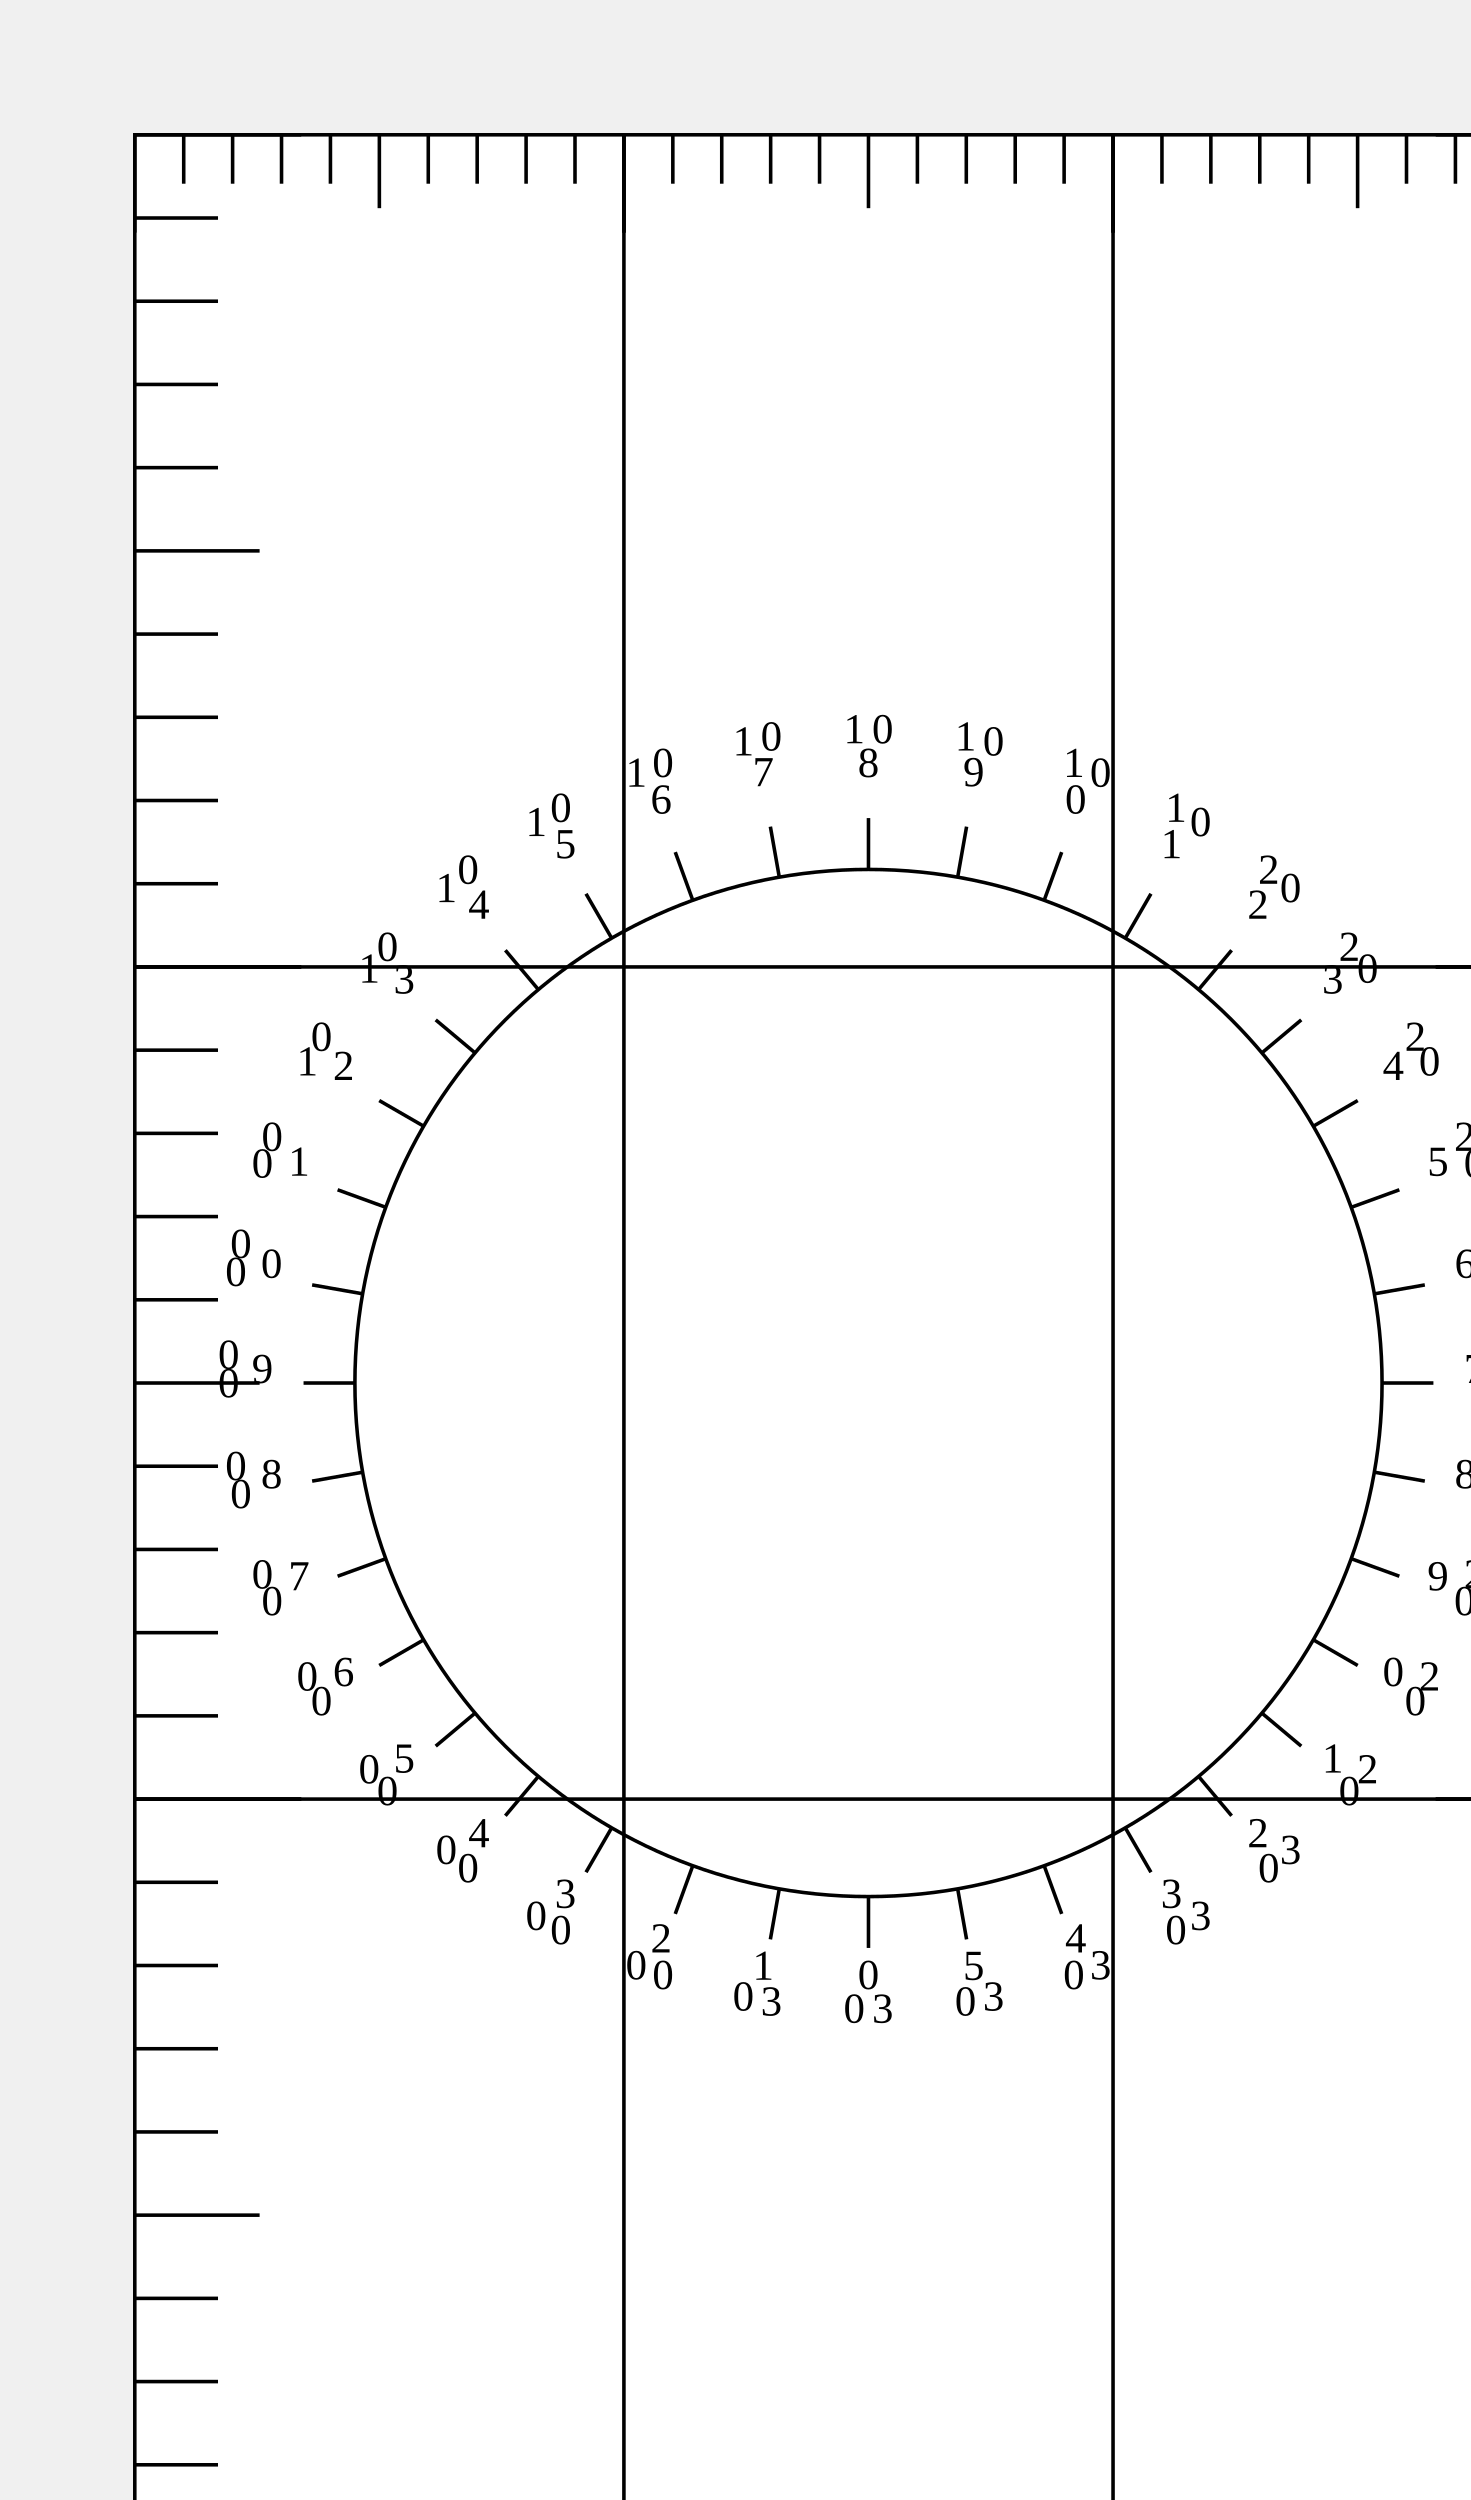
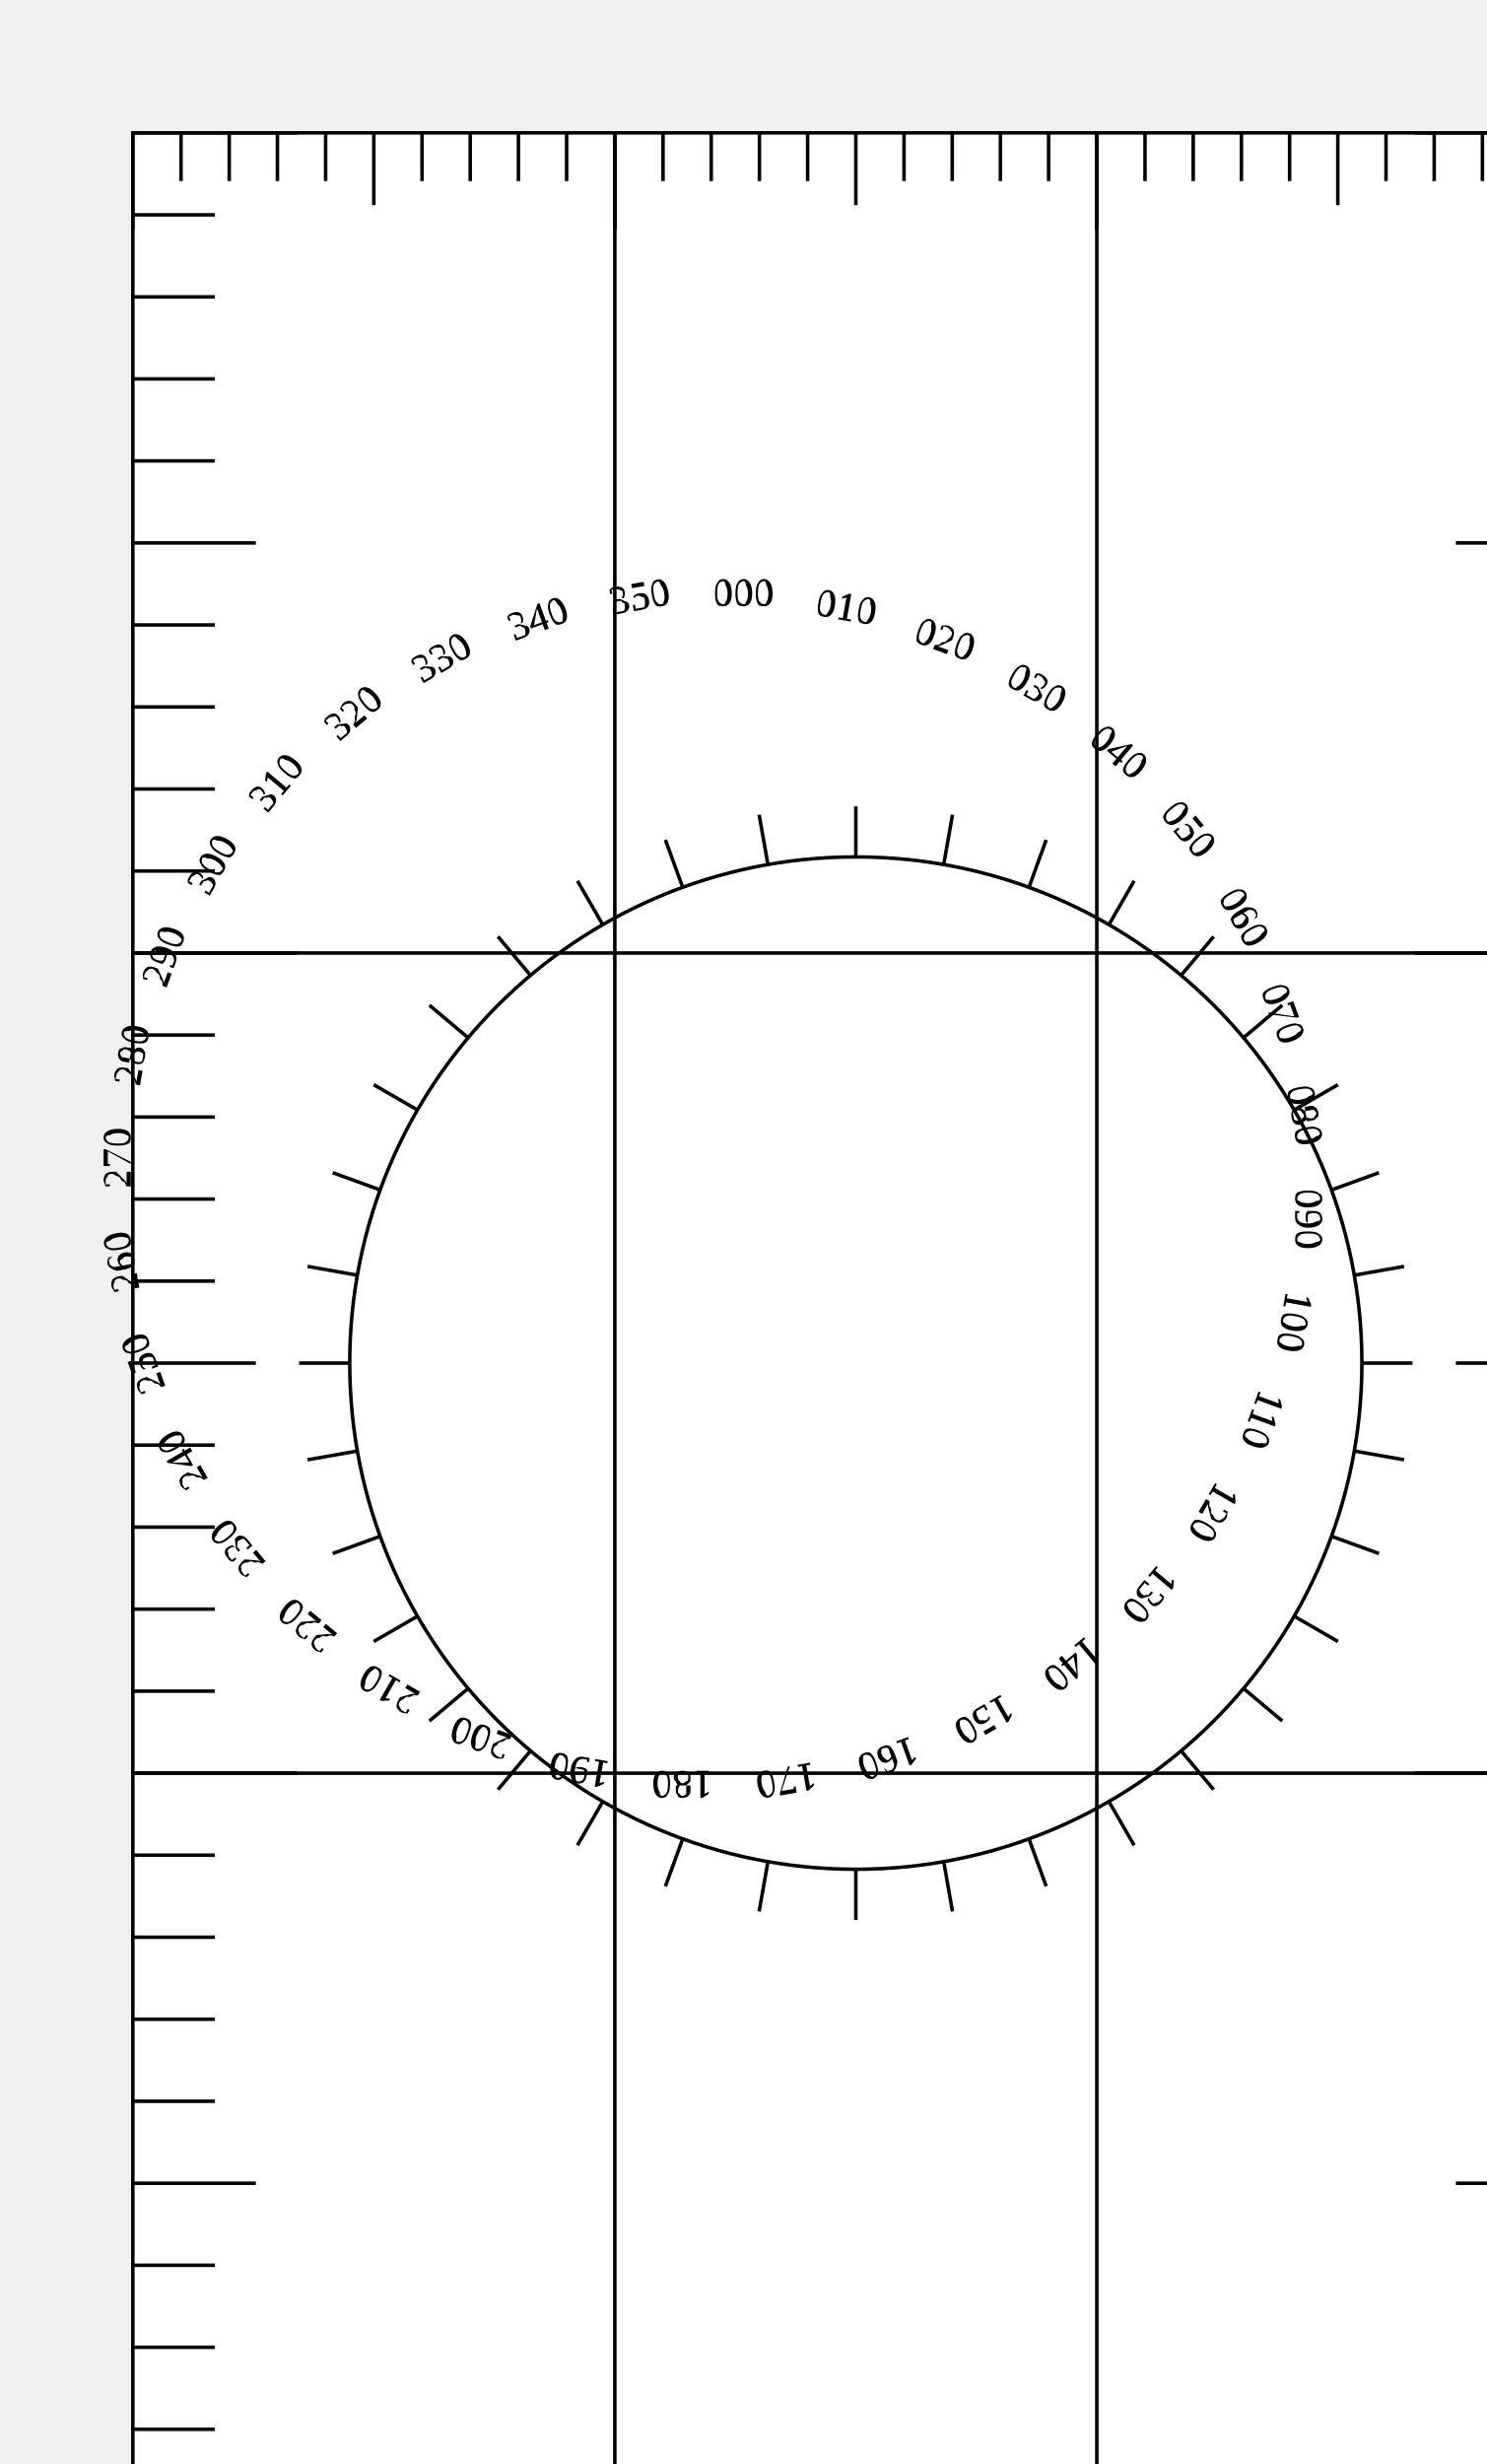
<svg xmlns="http://www.w3.org/2000/svg" baseProfile="full" height="100%" version="1.1" width="100%">
  <defs />
  <rect fill="white" height="185.2mm" stroke="black" width="108.858mm" x="10.0mm" y="10.0mm" />
  <line stroke="black" x1="10.0mm" x2="10.0mm" y1="10.0mm" y2="17.257mm" />
  <line stroke="black" x1="13.629mm" x2="13.629mm" y1="10.0mm" y2="13.629mm" />
  <line stroke="black" x1="17.257mm" x2="17.257mm" y1="10.0mm" y2="13.629mm" />
  <line stroke="black" x1="20.886mm" x2="20.886mm" y1="10.0mm" y2="13.629mm" />
  <line stroke="black" x1="24.514mm" x2="24.514mm" y1="10.0mm" y2="13.629mm" />
  <line stroke="black" x1="28.143mm" x2="28.143mm" y1="10.0mm" y2="15.443mm" />
  <line stroke="black" x1="31.772mm" x2="31.772mm" y1="10.0mm" y2="13.629mm" />
  <line stroke="black" x1="35.4mm" x2="35.4mm" y1="10.0mm" y2="13.629mm" />
  <line stroke="black" x1="39.029mm" x2="39.029mm" y1="10.0mm" y2="13.629mm" />
  <line stroke="black" x1="42.657mm" x2="42.657mm" y1="10.0mm" y2="13.629mm" />
  <line stroke="black" x1="46.286mm" x2="46.286mm" y1="10.0mm" y2="17.257mm" />
  <line stroke="black" x1="46.286mm" x2="46.286mm" y1="195.2mm" y2="187.943mm" />
  <line stroke="black" x1="42.657mm" x2="42.657mm" y1="195.2mm" y2="191.571mm" />
  <line stroke="black" x1="39.029mm" x2="39.029mm" y1="195.2mm" y2="191.571mm" />
  <line stroke="black" x1="35.4mm" x2="35.4mm" y1="195.2mm" y2="191.571mm" />
  <line stroke="black" x1="31.772mm" x2="31.772mm" y1="195.2mm" y2="191.571mm" />
  <line stroke="black" x1="28.143mm" x2="28.143mm" y1="195.2mm" y2="189.757mm" />
  <line stroke="black" x1="24.514mm" x2="24.514mm" y1="195.2mm" y2="191.571mm" />
  <line stroke="black" x1="20.886mm" x2="20.886mm" y1="195.2mm" y2="191.571mm" />
  <line stroke="black" x1="17.257mm" x2="17.257mm" y1="195.2mm" y2="191.571mm" />
  <line stroke="black" x1="13.629mm" x2="13.629mm" y1="195.2mm" y2="191.571mm" />
-   <line stroke="black" x1="10.0mm" x2="10mm" y1="195.2mm" y2="187.943mm" />
+   <line stroke="black" x1="10.0mm" x2="10.0mm" y1="195.2mm" y2="187.943mm" />
  <line stroke="black" x1="46.286mm" x2="46.286mm" y1="10.0mm" y2="17.257mm" />
  <line stroke="black" x1="49.915mm" x2="49.915mm" y1="10.0mm" y2="13.629mm" />
  <line stroke="black" x1="53.543mm" x2="53.543mm" y1="10.0mm" y2="13.629mm" />
  <line stroke="black" x1="57.172mm" x2="57.172mm" y1="10.0mm" y2="13.629mm" />
  <line stroke="black" x1="60.8mm" x2="60.8mm" y1="10.0mm" y2="13.629mm" />
  <line stroke="black" x1="64.429mm" x2="64.429mm" y1="10.0mm" y2="15.443mm" />
  <line stroke="black" x1="68.058mm" x2="68.058mm" y1="10.0mm" y2="13.629mm" />
  <line stroke="black" x1="71.686mm" x2="71.686mm" y1="10.0mm" y2="13.629mm" />
  <line stroke="black" x1="75.315mm" x2="75.315mm" y1="10.0mm" y2="13.629mm" />
  <line stroke="black" x1="78.943mm" x2="78.943mm" y1="10.0mm" y2="13.629mm" />
  <line stroke="black" x1="82.572mm" x2="82.572mm" y1="10.0mm" y2="17.257mm" />
  <line stroke="black" x1="82.572mm" x2="82.572mm" y1="195.2mm" y2="187.943mm" />
  <line stroke="black" x1="78.943mm" x2="78.943mm" y1="195.2mm" y2="191.571mm" />
  <line stroke="black" x1="75.315mm" x2="75.315mm" y1="195.2mm" y2="191.571mm" />
  <line stroke="black" x1="71.686mm" x2="71.686mm" y1="195.2mm" y2="191.571mm" />
  <line stroke="black" x1="68.058mm" x2="68.058mm" y1="195.2mm" y2="191.571mm" />
  <line stroke="black" x1="64.429mm" x2="64.429mm" y1="195.2mm" y2="189.757mm" />
  <line stroke="black" x1="60.8mm" x2="60.8mm" y1="195.2mm" y2="191.571mm" />
  <line stroke="black" x1="57.172mm" x2="57.172mm" y1="195.2mm" y2="191.571mm" />
  <line stroke="black" x1="53.543mm" x2="53.543mm" y1="195.2mm" y2="191.571mm" />
  <line stroke="black" x1="49.915mm" x2="49.915mm" y1="195.2mm" y2="191.571mm" />
  <line stroke="black" x1="46.286mm" x2="46.286mm" y1="195.2mm" y2="187.943mm" />
  <line stroke="black" x1="82.572mm" x2="82.572mm" y1="10.0mm" y2="17.257mm" />
  <line stroke="black" x1="86.2mm" x2="86.2mm" y1="10.0mm" y2="13.629mm" />
  <line stroke="black" x1="89.829mm" x2="89.829mm" y1="10.0mm" y2="13.629mm" />
  <line stroke="black" x1="93.458mm" x2="93.458mm" y1="10.0mm" y2="13.629mm" />
  <line stroke="black" x1="97.086mm" x2="97.086mm" y1="10.0mm" y2="13.629mm" />
  <line stroke="black" x1="100.715mm" x2="100.715mm" y1="10.0mm" y2="15.443mm" />
  <line stroke="black" x1="104.343mm" x2="104.343mm" y1="10.0mm" y2="13.629mm" />
  <line stroke="black" x1="107.972mm" x2="107.972mm" y1="10.0mm" y2="13.629mm" />
  <line stroke="black" x1="111.601mm" x2="111.601mm" y1="10.0mm" y2="13.629mm" />
  <line stroke="black" x1="115.229mm" x2="115.229mm" y1="10.0mm" y2="13.629mm" />
  <line stroke="black" x1="118.858mm" x2="118.858mm" y1="10.0mm" y2="17.257mm" />
  <line stroke="black" x1="118.858mm" x2="118.858mm" y1="195.2mm" y2="187.943mm" />
  <line stroke="black" x1="115.229mm" x2="115.229mm" y1="195.2mm" y2="191.571mm" />
  <line stroke="black" x1="111.601mm" x2="111.601mm" y1="195.2mm" y2="191.571mm" />
  <line stroke="black" x1="107.972mm" x2="107.972mm" y1="195.2mm" y2="191.571mm" />
  <line stroke="black" x1="104.343mm" x2="104.343mm" y1="195.2mm" y2="191.571mm" />
  <line stroke="black" x1="100.715mm" x2="100.715mm" y1="195.2mm" y2="189.757mm" />
  <line stroke="black" x1="97.086mm" x2="97.086mm" y1="195.2mm" y2="191.571mm" />
  <line stroke="black" x1="93.458mm" x2="93.458mm" y1="195.2mm" y2="191.571mm" />
  <line stroke="black" x1="89.829mm" x2="89.829mm" y1="195.2mm" y2="191.571mm" />
  <line stroke="black" x1="86.2mm" x2="86.2mm" y1="195.2mm" y2="191.571mm" />
  <line stroke="black" x1="82.572mm" x2="82.572mm" y1="195.2mm" y2="187.943mm" />
  <line stroke="black" x1="118.858mm" x2="106.511mm" y1="10.0mm" y2="10.0mm" />
  <line stroke="black" x1="118.858mm" x2="112.684mm" y1="16.173mm" y2="16.173mm" />
  <line stroke="black" x1="118.858mm" x2="112.684mm" y1="22.347mm" y2="22.347mm" />
  <line stroke="black" x1="118.858mm" x2="112.684mm" y1="28.52mm" y2="28.52mm" />
  <line stroke="black" x1="118.858mm" x2="112.684mm" y1="34.693mm" y2="34.693mm" />
  <line stroke="black" x1="118.858mm" x2="109.598mm" y1="40.867mm" y2="40.867mm" />
  <line stroke="black" x1="118.858mm" x2="112.684mm" y1="47.04mm" y2="47.04mm" />
  <line stroke="black" x1="118.858mm" x2="112.684mm" y1="53.213mm" y2="53.213mm" />
  <line stroke="black" x1="118.858mm" x2="112.684mm" y1="59.387mm" y2="59.387mm" />
  <line stroke="black" x1="118.858mm" x2="112.684mm" y1="65.56mm" y2="65.56mm" />
  <line stroke="black" x1="118.858mm" x2="106.511mm" y1="71.733mm" y2="71.733mm" />
  <line stroke="black" x1="10.0mm" x2="22.347mm" y1="71.733mm" y2="71.733mm" />
  <line stroke="black" x1="10mm" x2="16.173mm" y1="65.56mm" y2="65.56mm" />
  <line stroke="black" x1="10mm" x2="16.173mm" y1="59.387mm" y2="59.387mm" />
  <line stroke="black" x1="10mm" x2="16.173mm" y1="53.213mm" y2="53.213mm" />
  <line stroke="black" x1="10mm" x2="16.173mm" y1="47.04mm" y2="47.04mm" />
  <line stroke="black" x1="10mm" x2="19.26mm" y1="40.867mm" y2="40.867mm" />
  <line stroke="black" x1="10mm" x2="16.173mm" y1="34.693mm" y2="34.693mm" />
  <line stroke="black" x1="10mm" x2="16.173mm" y1="28.52mm" y2="28.52mm" />
  <line stroke="black" x1="10mm" x2="16.173mm" y1="22.347mm" y2="22.347mm" />
  <line stroke="black" x1="10mm" x2="16.173mm" y1="16.173mm" y2="16.173mm" />
-   <line stroke="black" x1="10mm" x2="22.347mm" y1="10.0mm" y2="10mm" />
+   <line stroke="black" x1="10mm" x2="22.347mm" y1="10.0mm" y2="10.0mm" />
  <line stroke="black" x1="118.858mm" x2="106.511mm" y1="71.733mm" y2="71.733mm" />
  <line stroke="black" x1="118.858mm" x2="112.684mm" y1="77.907mm" y2="77.907mm" />
  <line stroke="black" x1="118.858mm" x2="112.684mm" y1="84.08mm" y2="84.08mm" />
  <line stroke="black" x1="118.858mm" x2="112.684mm" y1="90.253mm" y2="90.253mm" />
  <line stroke="black" x1="118.858mm" x2="112.684mm" y1="96.427mm" y2="96.427mm" />
  <line stroke="black" x1="118.858mm" x2="109.598mm" y1="102.6mm" y2="102.6mm" />
  <line stroke="black" x1="118.858mm" x2="112.684mm" y1="108.773mm" y2="108.773mm" />
  <line stroke="black" x1="118.858mm" x2="112.684mm" y1="114.947mm" y2="114.947mm" />
  <line stroke="black" x1="118.858mm" x2="112.684mm" y1="121.12mm" y2="121.12mm" />
  <line stroke="black" x1="118.858mm" x2="112.684mm" y1="127.293mm" y2="127.293mm" />
  <line stroke="black" x1="118.858mm" x2="106.511mm" y1="133.467mm" y2="133.467mm" />
  <line stroke="black" x1="10.0mm" x2="22.347mm" y1="133.467mm" y2="133.467mm" />
  <line stroke="black" x1="10mm" x2="16.173mm" y1="127.293mm" y2="127.293mm" />
  <line stroke="black" x1="10mm" x2="16.173mm" y1="121.12mm" y2="121.12mm" />
  <line stroke="black" x1="10mm" x2="16.173mm" y1="114.947mm" y2="114.947mm" />
  <line stroke="black" x1="10mm" x2="16.173mm" y1="108.773mm" y2="108.773mm" />
  <line stroke="black" x1="10mm" x2="19.26mm" y1="102.6mm" y2="102.6mm" />
  <line stroke="black" x1="10mm" x2="16.173mm" y1="96.427mm" y2="96.427mm" />
  <line stroke="black" x1="10mm" x2="16.173mm" y1="90.253mm" y2="90.253mm" />
  <line stroke="black" x1="10mm" x2="16.173mm" y1="84.08mm" y2="84.08mm" />
  <line stroke="black" x1="10mm" x2="16.173mm" y1="77.907mm" y2="77.907mm" />
  <line stroke="black" x1="10mm" x2="22.347mm" y1="71.733mm" y2="71.733mm" />
  <line stroke="black" x1="118.858mm" x2="106.511mm" y1="133.467mm" y2="133.467mm" />
  <line stroke="black" x1="118.858mm" x2="112.684mm" y1="139.64mm" y2="139.64mm" />
  <line stroke="black" x1="118.858mm" x2="112.684mm" y1="145.813mm" y2="145.813mm" />
  <line stroke="black" x1="118.858mm" x2="112.684mm" y1="151.987mm" y2="151.987mm" />
  <line stroke="black" x1="118.858mm" x2="112.684mm" y1="158.16mm" y2="158.16mm" />
  <line stroke="black" x1="118.858mm" x2="109.598mm" y1="164.333mm" y2="164.333mm" />
  <line stroke="black" x1="118.858mm" x2="112.684mm" y1="170.507mm" y2="170.507mm" />
  <line stroke="black" x1="118.858mm" x2="112.684mm" y1="176.68mm" y2="176.68mm" />
  <line stroke="black" x1="118.858mm" x2="112.684mm" y1="182.853mm" y2="182.853mm" />
  <line stroke="black" x1="118.858mm" x2="112.684mm" y1="189.027mm" y2="189.027mm" />
  <line stroke="black" x1="118.858mm" x2="106.511mm" y1="195.2mm" y2="195.2mm" />
  <line stroke="black" x1="10.0mm" x2="22.347mm" y1="195.2mm" y2="195.2mm" />
  <line stroke="black" x1="10mm" x2="16.173mm" y1="189.027mm" y2="189.027mm" />
  <line stroke="black" x1="10mm" x2="16.173mm" y1="182.853mm" y2="182.853mm" />
  <line stroke="black" x1="10mm" x2="16.173mm" y1="176.68mm" y2="176.68mm" />
  <line stroke="black" x1="10mm" x2="16.173mm" y1="170.507mm" y2="170.507mm" />
  <line stroke="black" x1="10mm" x2="19.26mm" y1="164.333mm" y2="164.333mm" />
  <line stroke="black" x1="10mm" x2="16.173mm" y1="158.16mm" y2="158.16mm" />
  <line stroke="black" x1="10mm" x2="16.173mm" y1="151.987mm" y2="151.987mm" />
  <line stroke="black" x1="10mm" x2="16.173mm" y1="145.813mm" y2="145.813mm" />
  <line stroke="black" x1="10mm" x2="16.173mm" y1="139.64mm" y2="139.64mm" />
  <line stroke="black" x1="10mm" x2="22.347mm" y1="133.467mm" y2="133.467mm" />
  <line stroke="black" x1="10.0mm" x2="118.858mm" y1="71.733mm" y2="71.733mm" />
  <line stroke="black" x1="10.0mm" x2="118.858mm" y1="133.467mm" y2="133.467mm" />
  <line stroke="black" x1="46.286mm" x2="46.286mm" y1="10.0mm" y2="195.2mm" />
  <line stroke="black" x1="82.572mm" x2="82.572mm" y1="10.0mm" y2="195.2mm" />
  <circle cx="64.429mm" cy="102.6mm" fill="none" r="38.1mm" stroke="black" />
+   <line stroke="black" x1="64.429mm" x2="64.429mm" y1="64.5mm" y2="60.69mm" />
+   <text font-size="0.08mm" transform="matrix(38.10 0.00 0.00 38.10 202.86 338.11)" x="0.0mm" y="-1.15mm">000</text>
+   <line stroke="black" x1="71.045mm" x2="71.707mm" y1="65.079mm" y2="61.326mm" />
+   <text font-size="0.08mm" transform="matrix(37.52 6.62 -6.62 37.52 202.86 338.11)" x="0.0mm" y="-1.15mm">010</text>
+   <line stroke="black" x1="77.46mm" x2="78.763mm" y1="66.797mm" y2="63.217mm" />
+   <text font-size="0.08mm" transform="matrix(35.80 13.03 -13.03 35.80 202.86 338.11)" x="0.0mm" y="-1.15mm">020</text>
+   <line stroke="black" x1="83.479mm" x2="85.384mm" y1="69.604mm" y2="66.305mm" />
+   <text font-size="0.08mm" transform="matrix(33.00 19.05 -19.05 33.00 202.86 338.11)" x="0.0mm" y="-1.15mm">030</text>
+   <line stroke="black" x1="88.919mm" x2="91.368mm" y1="73.414mm" y2="70.495mm" />
+   <text font-size="0.08mm" transform="matrix(29.19 24.49 -24.49 29.19 202.86 338.11)" x="0.0mm" y="-1.15mm">040</text>
+   <line stroke="black" x1="93.615mm" x2="96.534mm" y1="78.11mm" y2="75.661mm" />
+   <text font-size="0.08mm" transform="matrix(24.49 29.19 -29.19 24.49 202.86 338.11)" x="0.0mm" y="-1.15mm">050</text>
+   <line stroke="black" x1="97.425mm" x2="100.724mm" y1="83.55mm" y2="81.645mm" />
+   <text font-size="0.08mm" transform="matrix(19.05 33.00 -33.00 19.05 202.86 338.11)" x="0.0mm" y="-1.15mm">060</text>
+   <line stroke="black" x1="100.231mm" x2="103.812mm" y1="89.569mm" y2="88.266mm" />
+   <text font-size="0.08mm" transform="matrix(13.03 35.80 -35.80 13.03 202.86 338.11)" x="0.0mm" y="-1.15mm">070</text>
+   <line stroke="black" x1="101.95mm" x2="105.702mm" y1="95.984mm" y2="95.322mm" />
+   <text font-size="0.08mm" transform="matrix(6.62 37.52 -37.52 6.62 202.86 338.11)" x="0.0mm" y="-1.15mm">080</text>
+   <line stroke="black" x1="102.529mm" x2="106.339mm" y1="102.6mm" y2="102.6mm" />
+   <text font-size="0.08mm" transform="matrix(0.00 38.10 -38.10 0.00 202.86 338.11)" x="0.0mm" y="-1.15mm">090</text>
+   <line stroke="black" x1="101.95mm" x2="105.702mm" y1="109.216mm" y2="109.878mm" />
+   <text font-size="0.08mm" transform="matrix(-6.62 37.52 -37.52 -6.62 202.86 338.11)" x="0.0mm" y="-1.15mm">100</text>
+   <line stroke="black" x1="100.231mm" x2="103.812mm" y1="115.631mm" y2="116.934mm" />
+   <text font-size="0.08mm" transform="matrix(-13.03 35.80 -35.80 -13.03 202.86 338.11)" x="0.0mm" y="-1.15mm">110</text>
+   <line stroke="black" x1="97.425mm" x2="100.724mm" y1="121.65mm" y2="123.555mm" />
+   <text font-size="0.08mm" transform="matrix(-19.05 33.00 -33.00 -19.05 202.86 338.11)" x="0.0mm" y="-1.15mm">120</text>
+   <line stroke="black" x1="93.615mm" x2="96.534mm" y1="127.09mm" y2="129.539mm" />
+   <text font-size="0.08mm" transform="matrix(-24.49 29.19 -29.19 -24.49 202.86 338.11)" x="0.0mm" y="-1.15mm">130</text>
+   <line stroke="black" x1="88.919mm" x2="91.368mm" y1="131.786mm" y2="134.705mm" />
+   <text font-size="0.08mm" transform="matrix(-29.19 24.49 -24.49 -29.19 202.86 338.11)" x="0.0mm" y="-1.15mm">140</text>
+   <line stroke="black" x1="83.479mm" x2="85.384mm" y1="135.596mm" y2="138.895mm" />
+   <text font-size="0.08mm" transform="matrix(-33.00 19.05 -19.05 -33.00 202.86 338.11)" x="0.0mm" y="-1.15mm">150</text>
+   <line stroke="black" x1="77.46mm" x2="78.763mm" y1="138.403mm" y2="141.983mm" />
+   <text font-size="0.08mm" transform="matrix(-35.80 13.03 -13.03 -35.80 202.86 338.11)" x="0.0mm" y="-1.15mm">160</text>
+   <line stroke="black" x1="71.045mm" x2="71.707mm" y1="140.121mm" y2="143.874mm" />
+   <text font-size="0.08mm" transform="matrix(-37.52 6.62 -6.62 -37.52 202.86 338.11)" x="0.0mm" y="-1.15mm">170</text>
  <line stroke="black" x1="64.429mm" x2="64.429mm" y1="140.7mm" y2="144.51mm" />
-   <text rotate="0.0" text-anchor="middle" x="49.189mm" y="147.558mm">0</text>
-   <text rotate="0.0" text-anchor="middle" x="64.429mm" y="147.558mm">0</text>
-   <text rotate="0.0" text-anchor="middle" x="79.669mm" y="147.558mm">0</text>
+   <text font-size="0.08mm" transform="matrix(-38.10 0.00 -0.00 -38.10 202.86 338.11)" x="0.0mm" y="-1.15mm">180</text>
  <line stroke="black" x1="57.813mm" x2="57.151mm" y1="140.121mm" y2="143.874mm" />
-   <text rotate="10.0" text-anchor="middle" x="41.613mm" y="144.229mm">0</text>
-   <text rotate="10.0" text-anchor="middle" x="56.622mm" y="146.875mm">1</text>
-   <text rotate="10.0" text-anchor="middle" x="71.631mm" y="149.522mm">0</text>
+   <text font-size="0.08mm" transform="matrix(-37.52 -6.62 6.62 -37.52 202.86 338.11)" x="0.0mm" y="-1.15mm">190</text>
  <line stroke="black" x1="51.398mm" x2="50.095mm" y1="138.403mm" y2="141.983mm" />
-   <text rotate="20.0" text-anchor="middle" x="34.731mm" y="139.635mm">0</text>
-   <text rotate="20.0" text-anchor="middle" x="49.052mm" y="144.847mm">2</text>
-   <text rotate="20.0" text-anchor="middle" x="63.373mm" y="150.059mm">0</text>
+   <text font-size="0.08mm" transform="matrix(-35.80 -13.03 13.03 -35.80 202.86 338.11)" x="0.0mm" y="-1.15mm">200</text>
  <line stroke="black" x1="45.379mm" x2="43.474mm" y1="135.596mm" y2="138.895mm" />
-   <text rotate="30.0" text-anchor="middle" x="28.751mm" y="133.915mm">0</text>
-   <text rotate="30.0" text-anchor="middle" x="41.95mm" y="141.535mm">3</text>
-   <text rotate="30.0" text-anchor="middle" x="55.148mm" y="149.155mm">0</text>
+   <text font-size="0.08mm" transform="matrix(-33.00 -19.05 19.05 -33.00 202.86 338.11)" x="0.0mm" y="-1.15mm">210</text>
  <line stroke="black" x1="39.939mm" x2="37.49mm" y1="131.786mm" y2="134.705mm" />
-   <text rotate="40.0" text-anchor="middle" x="23.856mm" y="127.244mm">0</text>
-   <text rotate="40.0" text-anchor="middle" x="35.53mm" y="137.04mm">4</text>
-   <text rotate="40.0" text-anchor="middle" x="47.205mm" y="146.836mm">0</text>
+   <text font-size="0.08mm" transform="matrix(-29.19 -24.49 24.49 -29.19 202.86 338.11)" x="0.0mm" y="-1.15mm">220</text>
  <line stroke="black" x1="35.242mm" x2="32.324mm" y1="127.09mm" y2="129.539mm" />
-   <text rotate="50.0" text-anchor="middle" x="20.193mm" y="119.824mm">0</text>
-   <text rotate="50.0" text-anchor="middle" x="29.989mm" y="131.499mm">5</text>
-   <text rotate="50.0" text-anchor="middle" x="39.785mm" y="143.173mm">0</text>
+   <text font-size="0.08mm" transform="matrix(-24.49 -29.19 29.19 -24.49 202.86 338.11)" x="0.0mm" y="-1.15mm">230</text>
  <line stroke="black" x1="31.433mm" x2="28.134mm" y1="121.65mm" y2="123.555mm" />
-   <text rotate="60.0" text-anchor="middle" x="17.874mm" y="111.881mm">0</text>
-   <text rotate="60.0" text-anchor="middle" x="25.494mm" y="125.079mm">6</text>
-   <text rotate="60.0" text-anchor="middle" x="33.114mm" y="138.277mm">0</text>
+   <text font-size="0.08mm" transform="matrix(-19.05 -33.00 33.00 -19.05 202.86 338.11)" x="0.0mm" y="-1.15mm">240</text>
  <line stroke="black" x1="28.626mm" x2="25.046mm" y1="115.631mm" y2="116.934mm" />
-   <text rotate="70.0" text-anchor="middle" x="16.97mm" y="103.656mm">0</text>
-   <text rotate="70.0" text-anchor="middle" x="22.182mm" y="117.977mm">7</text>
-   <text rotate="70.0" text-anchor="middle" x="27.394mm" y="132.298mm">0</text>
+   <text font-size="0.08mm" transform="matrix(-13.03 -35.80 35.80 -13.03 202.86 338.11)" x="0.0mm" y="-1.15mm">250</text>
  <line stroke="black" x1="26.908mm" x2="23.155mm" y1="109.216mm" y2="109.878mm" />
-   <text rotate="80.0" text-anchor="middle" x="17.507mm" y="95.398mm">0</text>
-   <text rotate="80.0" text-anchor="middle" x="20.154mm" y="110.407mm">8</text>
-   <text rotate="80.0" text-anchor="middle" x="22.8mm" y="125.415mm">0</text>
+   <text font-size="0.08mm" transform="matrix(-6.62 -37.52 37.52 -6.62 202.86 338.11)" x="0.0mm" y="-1.15mm">260</text>
  <line stroke="black" x1="26.329mm" x2="22.519mm" y1="102.6mm" y2="102.6mm" />
-   <text rotate="90.0" text-anchor="middle" x="19.471mm" y="87.36mm">0</text>
-   <text rotate="90.0" text-anchor="middle" x="19.471mm" y="102.6mm">9</text>
-   <text rotate="90.0" text-anchor="middle" x="19.471mm" y="117.84mm">0</text>
+   <text font-size="0.08mm" transform="matrix(-0.00 -38.10 38.10 -0.00 202.86 338.11)" x="0.0mm" y="-1.15mm">270</text>
  <line stroke="black" x1="26.908mm" x2="23.155mm" y1="95.984mm" y2="95.322mm" />
-   <text rotate="100.0" text-anchor="middle" x="22.8mm" y="79.785mm">1</text>
-   <text rotate="100.0" text-anchor="middle" x="20.154mm" y="94.793mm">0</text>
-   <text rotate="100.0" text-anchor="middle" x="17.507mm" y="109.802mm">0</text>
+   <text font-size="0.08mm" transform="matrix(6.62 -37.52 37.52 6.62 202.86 338.11)" x="0.0mm" y="-1.15mm">280</text>
  <line stroke="black" x1="28.626mm" x2="25.046mm" y1="89.569mm" y2="88.266mm" />
-   <text rotate="110.0" text-anchor="middle" x="27.394mm" y="72.902mm">1</text>
-   <text rotate="110.0" text-anchor="middle" x="22.182mm" y="87.223mm">1</text>
-   <text rotate="110.0" text-anchor="middle" x="16.97mm" y="101.544mm">0</text>
+   <text font-size="0.08mm" transform="matrix(13.03 -35.80 35.80 13.03 202.86 338.11)" x="0.0mm" y="-1.15mm">290</text>
  <line stroke="black" x1="31.433mm" x2="28.134mm" y1="83.55mm" y2="81.645mm" />
-   <text rotate="120.0" text-anchor="middle" x="33.114mm" y="66.923mm">1</text>
-   <text rotate="120.0" text-anchor="middle" x="25.494mm" y="80.121mm">2</text>
-   <text rotate="120.0" text-anchor="middle" x="17.874mm" y="93.319mm">0</text>
+   <text font-size="0.08mm" transform="matrix(19.05 -33.00 33.00 19.05 202.86 338.11)" x="0.0mm" y="-1.15mm">300</text>
  <line stroke="black" x1="35.242mm" x2="32.324mm" y1="78.11mm" y2="75.661mm" />
-   <text rotate="130.0" text-anchor="middle" x="39.785mm" y="62.027mm">1</text>
-   <text rotate="130.0" text-anchor="middle" x="29.989mm" y="73.701mm">3</text>
-   <text rotate="130.0" text-anchor="middle" x="20.193mm" y="85.376mm">0</text>
+   <text font-size="0.08mm" transform="matrix(24.49 -29.19 29.19 24.49 202.86 338.11)" x="0.0mm" y="-1.15mm">310</text>
  <line stroke="black" x1="39.939mm" x2="37.49mm" y1="73.414mm" y2="70.495mm" />
-   <text rotate="140.0" text-anchor="middle" x="47.205mm" y="58.364mm">1</text>
-   <text rotate="140.0" text-anchor="middle" x="35.53mm" y="68.16mm">4</text>
-   <text rotate="140.0" text-anchor="middle" x="23.856mm" y="77.956mm">0</text>
+   <text font-size="0.08mm" transform="matrix(29.19 -24.49 24.49 29.19 202.86 338.11)" x="0.0mm" y="-1.15mm">320</text>
  <line stroke="black" x1="45.379mm" x2="43.474mm" y1="69.604mm" y2="66.305mm" />
-   <text rotate="150.0" text-anchor="middle" x="55.148mm" y="56.045mm">1</text>
-   <text rotate="150.0" text-anchor="middle" x="41.95mm" y="63.665mm">5</text>
-   <text rotate="150.0" text-anchor="middle" x="28.751mm" y="71.285mm">0</text>
+   <text font-size="0.08mm" transform="matrix(33.00 -19.05 19.05 33.00 202.86 338.11)" x="0.0mm" y="-1.15mm">330</text>
  <line stroke="black" x1="51.398mm" x2="50.095mm" y1="66.797mm" y2="63.217mm" />
-   <text rotate="160.0" text-anchor="middle" x="63.373mm" y="55.141mm">1</text>
-   <text rotate="160.0" text-anchor="middle" x="49.052mm" y="60.353mm">6</text>
-   <text rotate="160.0" text-anchor="middle" x="34.731mm" y="65.565mm">0</text>
+   <text font-size="0.08mm" transform="matrix(35.80 -13.03 13.03 35.80 202.86 338.11)" x="0.0mm" y="-1.15mm">340</text>
  <line stroke="black" x1="57.813mm" x2="57.151mm" y1="65.079mm" y2="61.326mm" />
-   <text rotate="170.0" text-anchor="middle" x="71.631mm" y="55.678mm">1</text>
-   <text rotate="170.0" text-anchor="middle" x="56.622mm" y="58.325mm">7</text>
-   <text rotate="170.0" text-anchor="middle" x="41.613mm" y="60.971mm">0</text>
-   <line stroke="black" x1="64.429mm" x2="64.429mm" y1="64.5mm" y2="60.69mm" />
-   <text rotate="180.0" text-anchor="middle" x="79.669mm" y="57.642mm">1</text>
-   <text rotate="180.0" text-anchor="middle" x="64.429mm" y="57.642mm">8</text>
-   <text rotate="180.0" text-anchor="middle" x="49.189mm" y="57.642mm">0</text>
-   <line stroke="black" x1="71.045mm" x2="71.707mm" y1="65.079mm" y2="61.326mm" />
-   <text rotate="190.0" text-anchor="middle" x="87.244mm" y="60.971mm">1</text>
-   <text rotate="190.0" text-anchor="middle" x="72.236mm" y="58.325mm">9</text>
-   <text rotate="190.0" text-anchor="middle" x="57.227mm" y="55.678mm">0</text>
-   <line stroke="black" x1="77.46mm" x2="78.763mm" y1="66.797mm" y2="63.217mm" />
-   <text rotate="200.0" text-anchor="middle" x="94.127mm" y="65.565mm">2</text>
-   <text rotate="200.0" text-anchor="middle" x="79.806mm" y="60.353mm">0</text>
-   <text rotate="200.0" text-anchor="middle" x="65.485mm" y="55.141mm">0</text>
-   <line stroke="black" x1="83.479mm" x2="85.384mm" y1="69.604mm" y2="66.305mm" />
-   <text rotate="210.0" text-anchor="middle" x="100.106mm" y="71.285mm">2</text>
-   <text rotate="210.0" text-anchor="middle" x="86.908mm" y="63.665mm">1</text>
-   <text rotate="210.0" text-anchor="middle" x="73.71mm" y="56.045mm">0</text>
-   <line stroke="black" x1="88.919mm" x2="91.368mm" y1="73.414mm" y2="70.495mm" />
-   <text rotate="220.0" text-anchor="middle" x="105.002mm" y="77.956mm">2</text>
-   <text rotate="220.0" text-anchor="middle" x="93.328mm" y="68.16mm">2</text>
-   <text rotate="220.0" text-anchor="middle" x="81.653mm" y="58.364mm">0</text>
-   <line stroke="black" x1="93.615mm" x2="96.534mm" y1="78.11mm" y2="75.661mm" />
-   <text rotate="230.0" text-anchor="middle" x="108.665mm" y="85.376mm">2</text>
-   <text rotate="230.0" text-anchor="middle" x="98.869mm" y="73.701mm">3</text>
-   <text rotate="230.0" text-anchor="middle" x="89.073mm" y="62.027mm">0</text>
-   <line stroke="black" x1="97.425mm" x2="100.724mm" y1="83.55mm" y2="81.645mm" />
-   <text rotate="240.0" text-anchor="middle" x="110.984mm" y="93.319mm">2</text>
-   <text rotate="240.0" text-anchor="middle" x="103.364mm" y="80.121mm">4</text>
-   <text rotate="240.0" text-anchor="middle" x="95.744mm" y="66.923mm">0</text>
-   <line stroke="black" x1="100.231mm" x2="103.812mm" y1="89.569mm" y2="88.266mm" />
-   <text rotate="250.0" text-anchor="middle" x="111.888mm" y="101.544mm">2</text>
-   <text rotate="250.0" text-anchor="middle" x="106.676mm" y="87.223mm">5</text>
-   <text rotate="250.0" text-anchor="middle" x="101.463mm" y="72.902mm">0</text>
-   <line stroke="black" x1="101.95mm" x2="105.702mm" y1="95.984mm" y2="95.322mm" />
-   <text rotate="260.0" text-anchor="middle" x="111.351mm" y="109.802mm">2</text>
-   <text rotate="260.0" text-anchor="middle" x="108.704mm" y="94.793mm">6</text>
-   <text rotate="260.0" text-anchor="middle" x="106.058mm" y="79.785mm">0</text>
-   <line stroke="black" x1="102.529mm" x2="106.339mm" y1="102.6mm" y2="102.6mm" />
-   <text rotate="270.0" text-anchor="middle" x="109.387mm" y="117.84mm">2</text>
-   <text rotate="270.0" text-anchor="middle" x="109.387mm" y="102.6mm">7</text>
-   <text rotate="270.0" text-anchor="middle" x="109.387mm" y="87.36mm">0</text>
-   <line stroke="black" x1="101.95mm" x2="105.702mm" y1="109.216mm" y2="109.878mm" />
-   <text rotate="280.0" text-anchor="middle" x="106.058mm" y="125.415mm">2</text>
-   <text rotate="280.0" text-anchor="middle" x="108.704mm" y="110.407mm">8</text>
-   <text rotate="280.0" text-anchor="middle" x="111.351mm" y="95.398mm">0</text>
-   <line stroke="black" x1="100.231mm" x2="103.812mm" y1="115.631mm" y2="116.934mm" />
-   <text rotate="290.0" text-anchor="middle" x="101.463mm" y="132.298mm">2</text>
-   <text rotate="290.0" text-anchor="middle" x="106.676mm" y="117.977mm">9</text>
-   <text rotate="290.0" text-anchor="middle" x="111.888mm" y="103.656mm">0</text>
-   <line stroke="black" x1="97.425mm" x2="100.724mm" y1="121.65mm" y2="123.555mm" />
-   <text rotate="300.0" text-anchor="middle" x="95.744mm" y="138.277mm">3</text>
-   <text rotate="300.0" text-anchor="middle" x="103.364mm" y="125.079mm">0</text>
-   <text rotate="300.0" text-anchor="middle" x="110.984mm" y="111.881mm">0</text>
-   <line stroke="black" x1="93.615mm" x2="96.534mm" y1="127.09mm" y2="129.539mm" />
-   <text rotate="310.0" text-anchor="middle" x="89.073mm" y="143.173mm">3</text>
-   <text rotate="310.0" text-anchor="middle" x="98.869mm" y="131.499mm">1</text>
-   <text rotate="310.0" text-anchor="middle" x="108.665mm" y="119.824mm">0</text>
-   <line stroke="black" x1="88.919mm" x2="91.368mm" y1="131.786mm" y2="134.705mm" />
-   <text rotate="320.0" text-anchor="middle" x="81.653mm" y="146.836mm">3</text>
-   <text rotate="320.0" text-anchor="middle" x="93.328mm" y="137.04mm">2</text>
-   <text rotate="320.0" text-anchor="middle" x="105.002mm" y="127.244mm">0</text>
-   <line stroke="black" x1="83.479mm" x2="85.384mm" y1="135.596mm" y2="138.895mm" />
-   <text rotate="330.0" text-anchor="middle" x="73.71mm" y="149.155mm">3</text>
-   <text rotate="330.0" text-anchor="middle" x="86.908mm" y="141.535mm">3</text>
-   <text rotate="330.0" text-anchor="middle" x="100.106mm" y="133.915mm">0</text>
-   <line stroke="black" x1="77.46mm" x2="78.763mm" y1="138.403mm" y2="141.983mm" />
-   <text rotate="340.0" text-anchor="middle" x="65.485mm" y="150.059mm">3</text>
-   <text rotate="340.0" text-anchor="middle" x="79.806mm" y="144.847mm">4</text>
-   <text rotate="340.0" text-anchor="middle" x="94.127mm" y="139.635mm">0</text>
-   <line stroke="black" x1="71.045mm" x2="71.707mm" y1="140.121mm" y2="143.874mm" />
-   <text rotate="350.0" text-anchor="middle" x="57.227mm" y="149.522mm">3</text>
-   <text rotate="350.0" text-anchor="middle" x="72.236mm" y="146.875mm">5</text>
-   <text rotate="350.0" text-anchor="middle" x="87.244mm" y="144.229mm">0</text>
+   <text font-size="0.08mm" transform="matrix(37.52 -6.62 6.62 37.52 202.86 338.11)" x="0.0mm" y="-1.15mm">350</text>
</svg>
